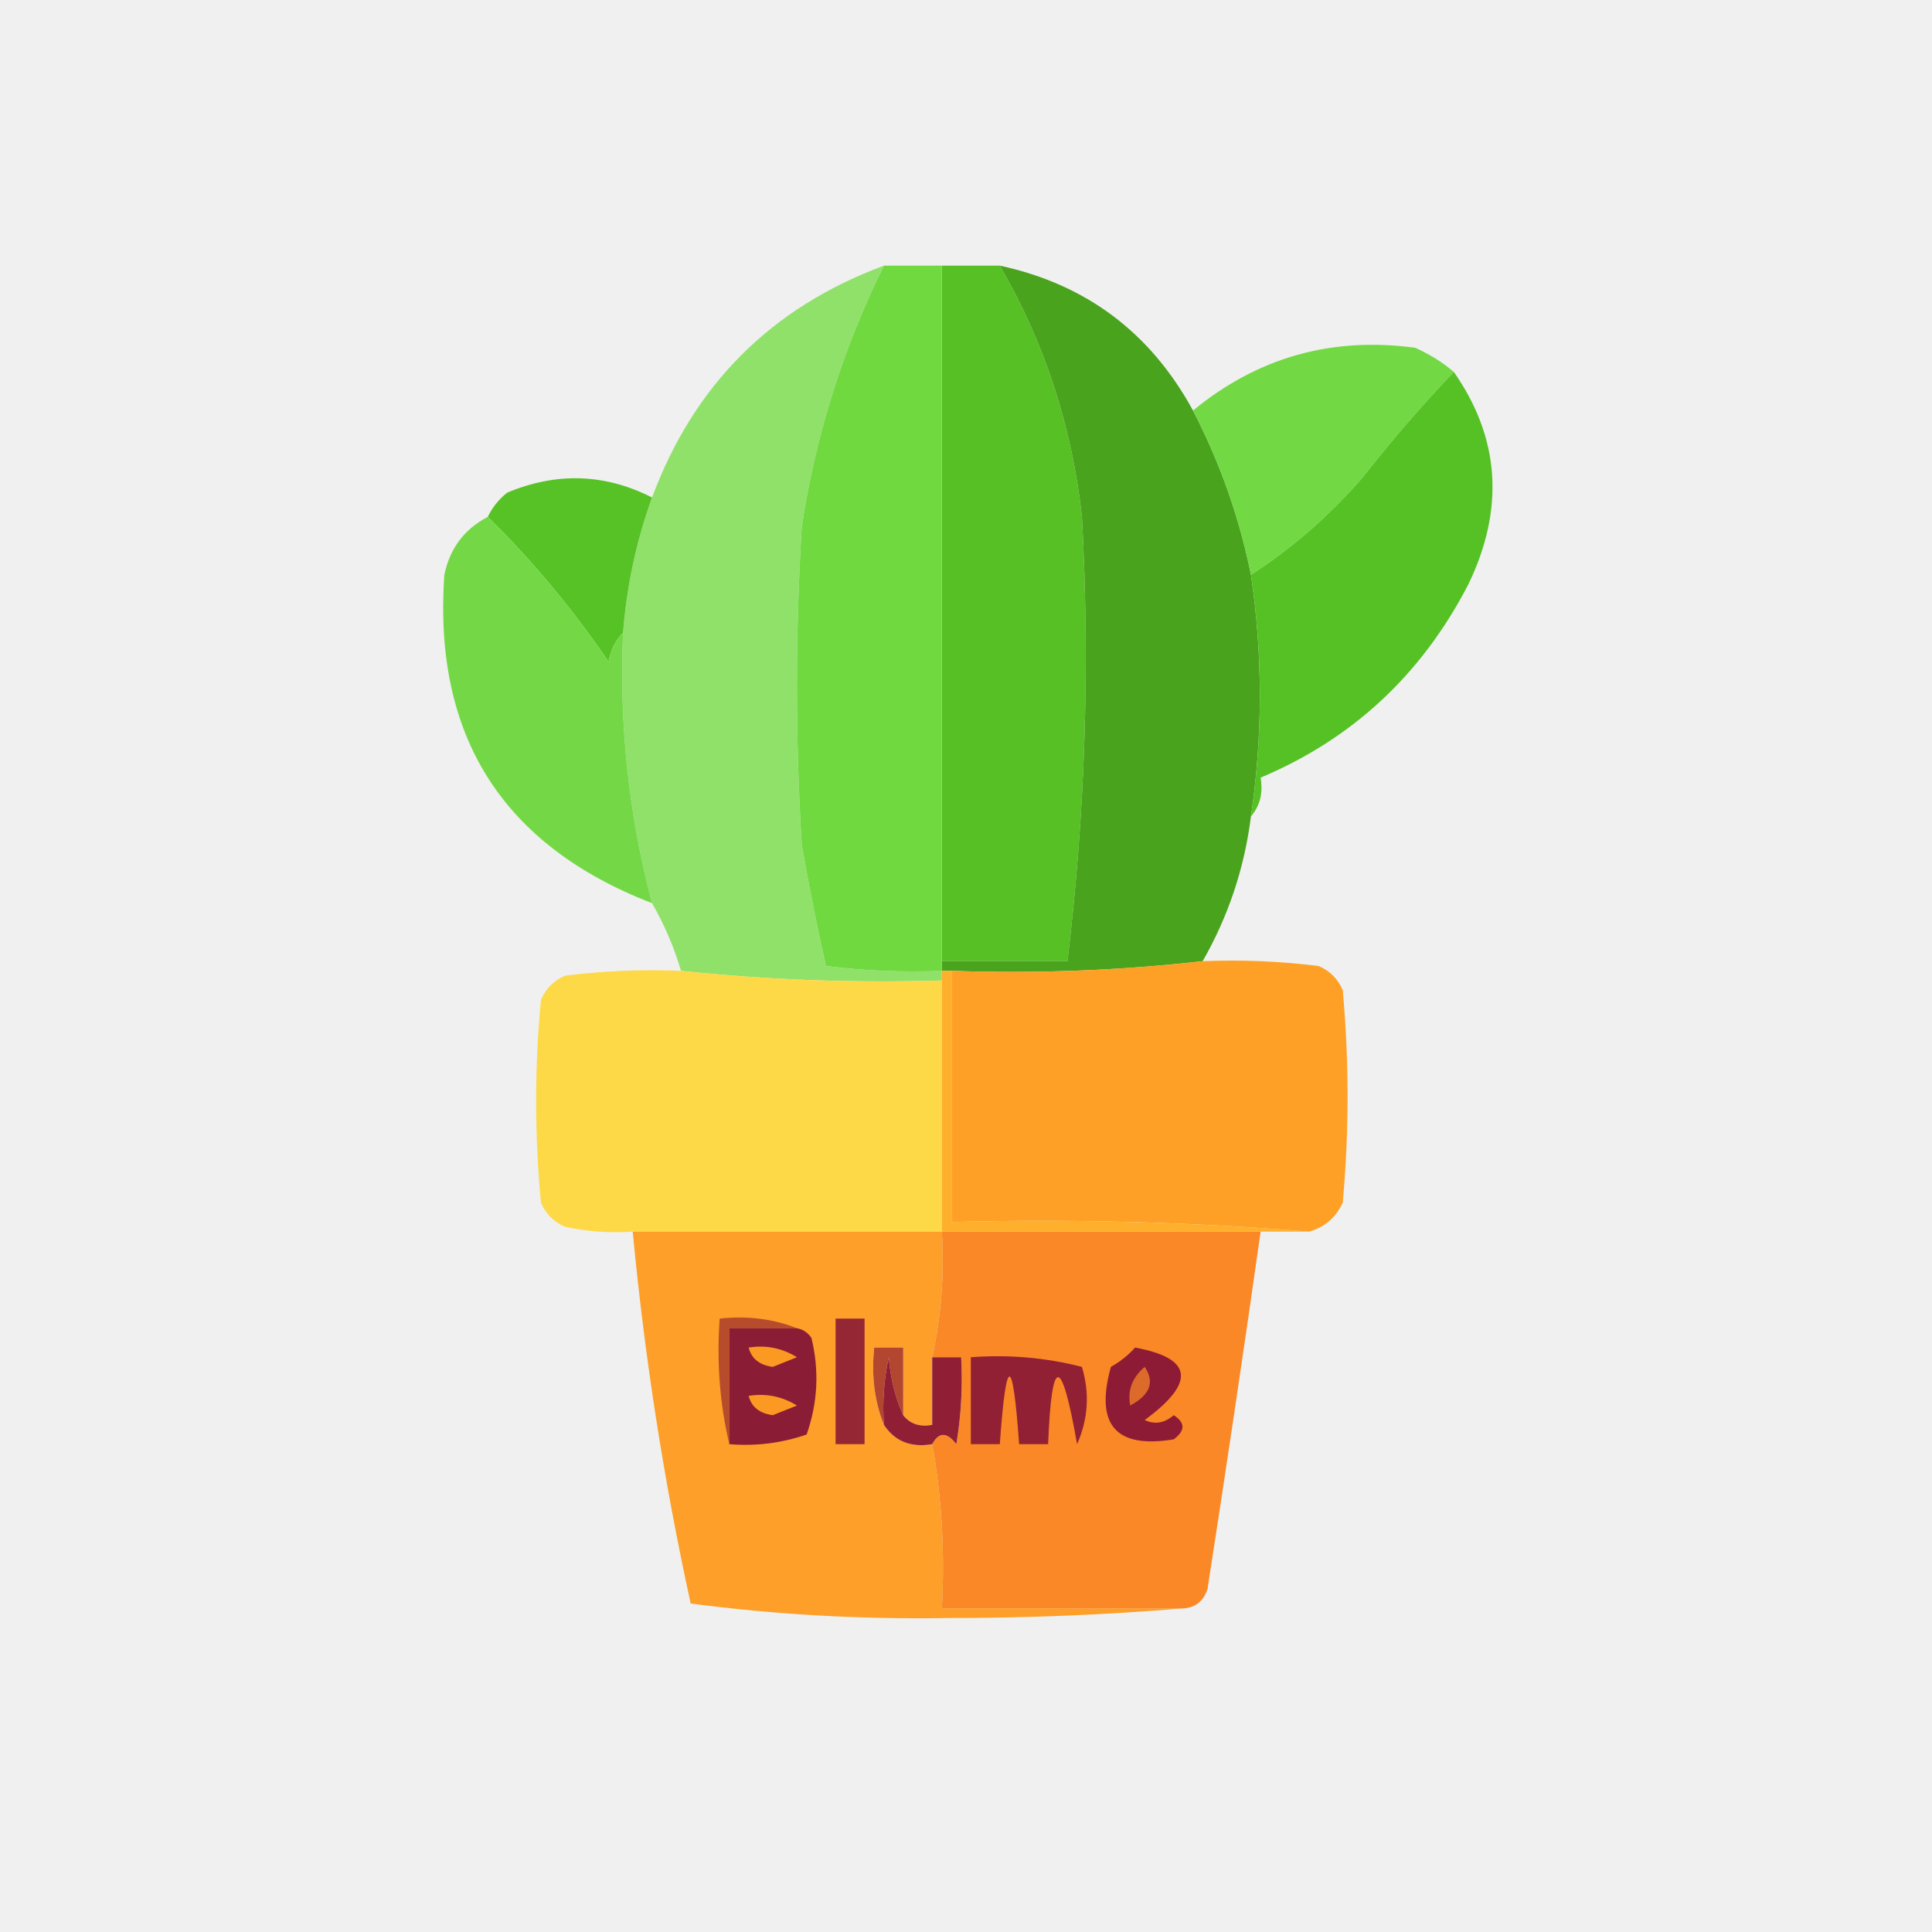
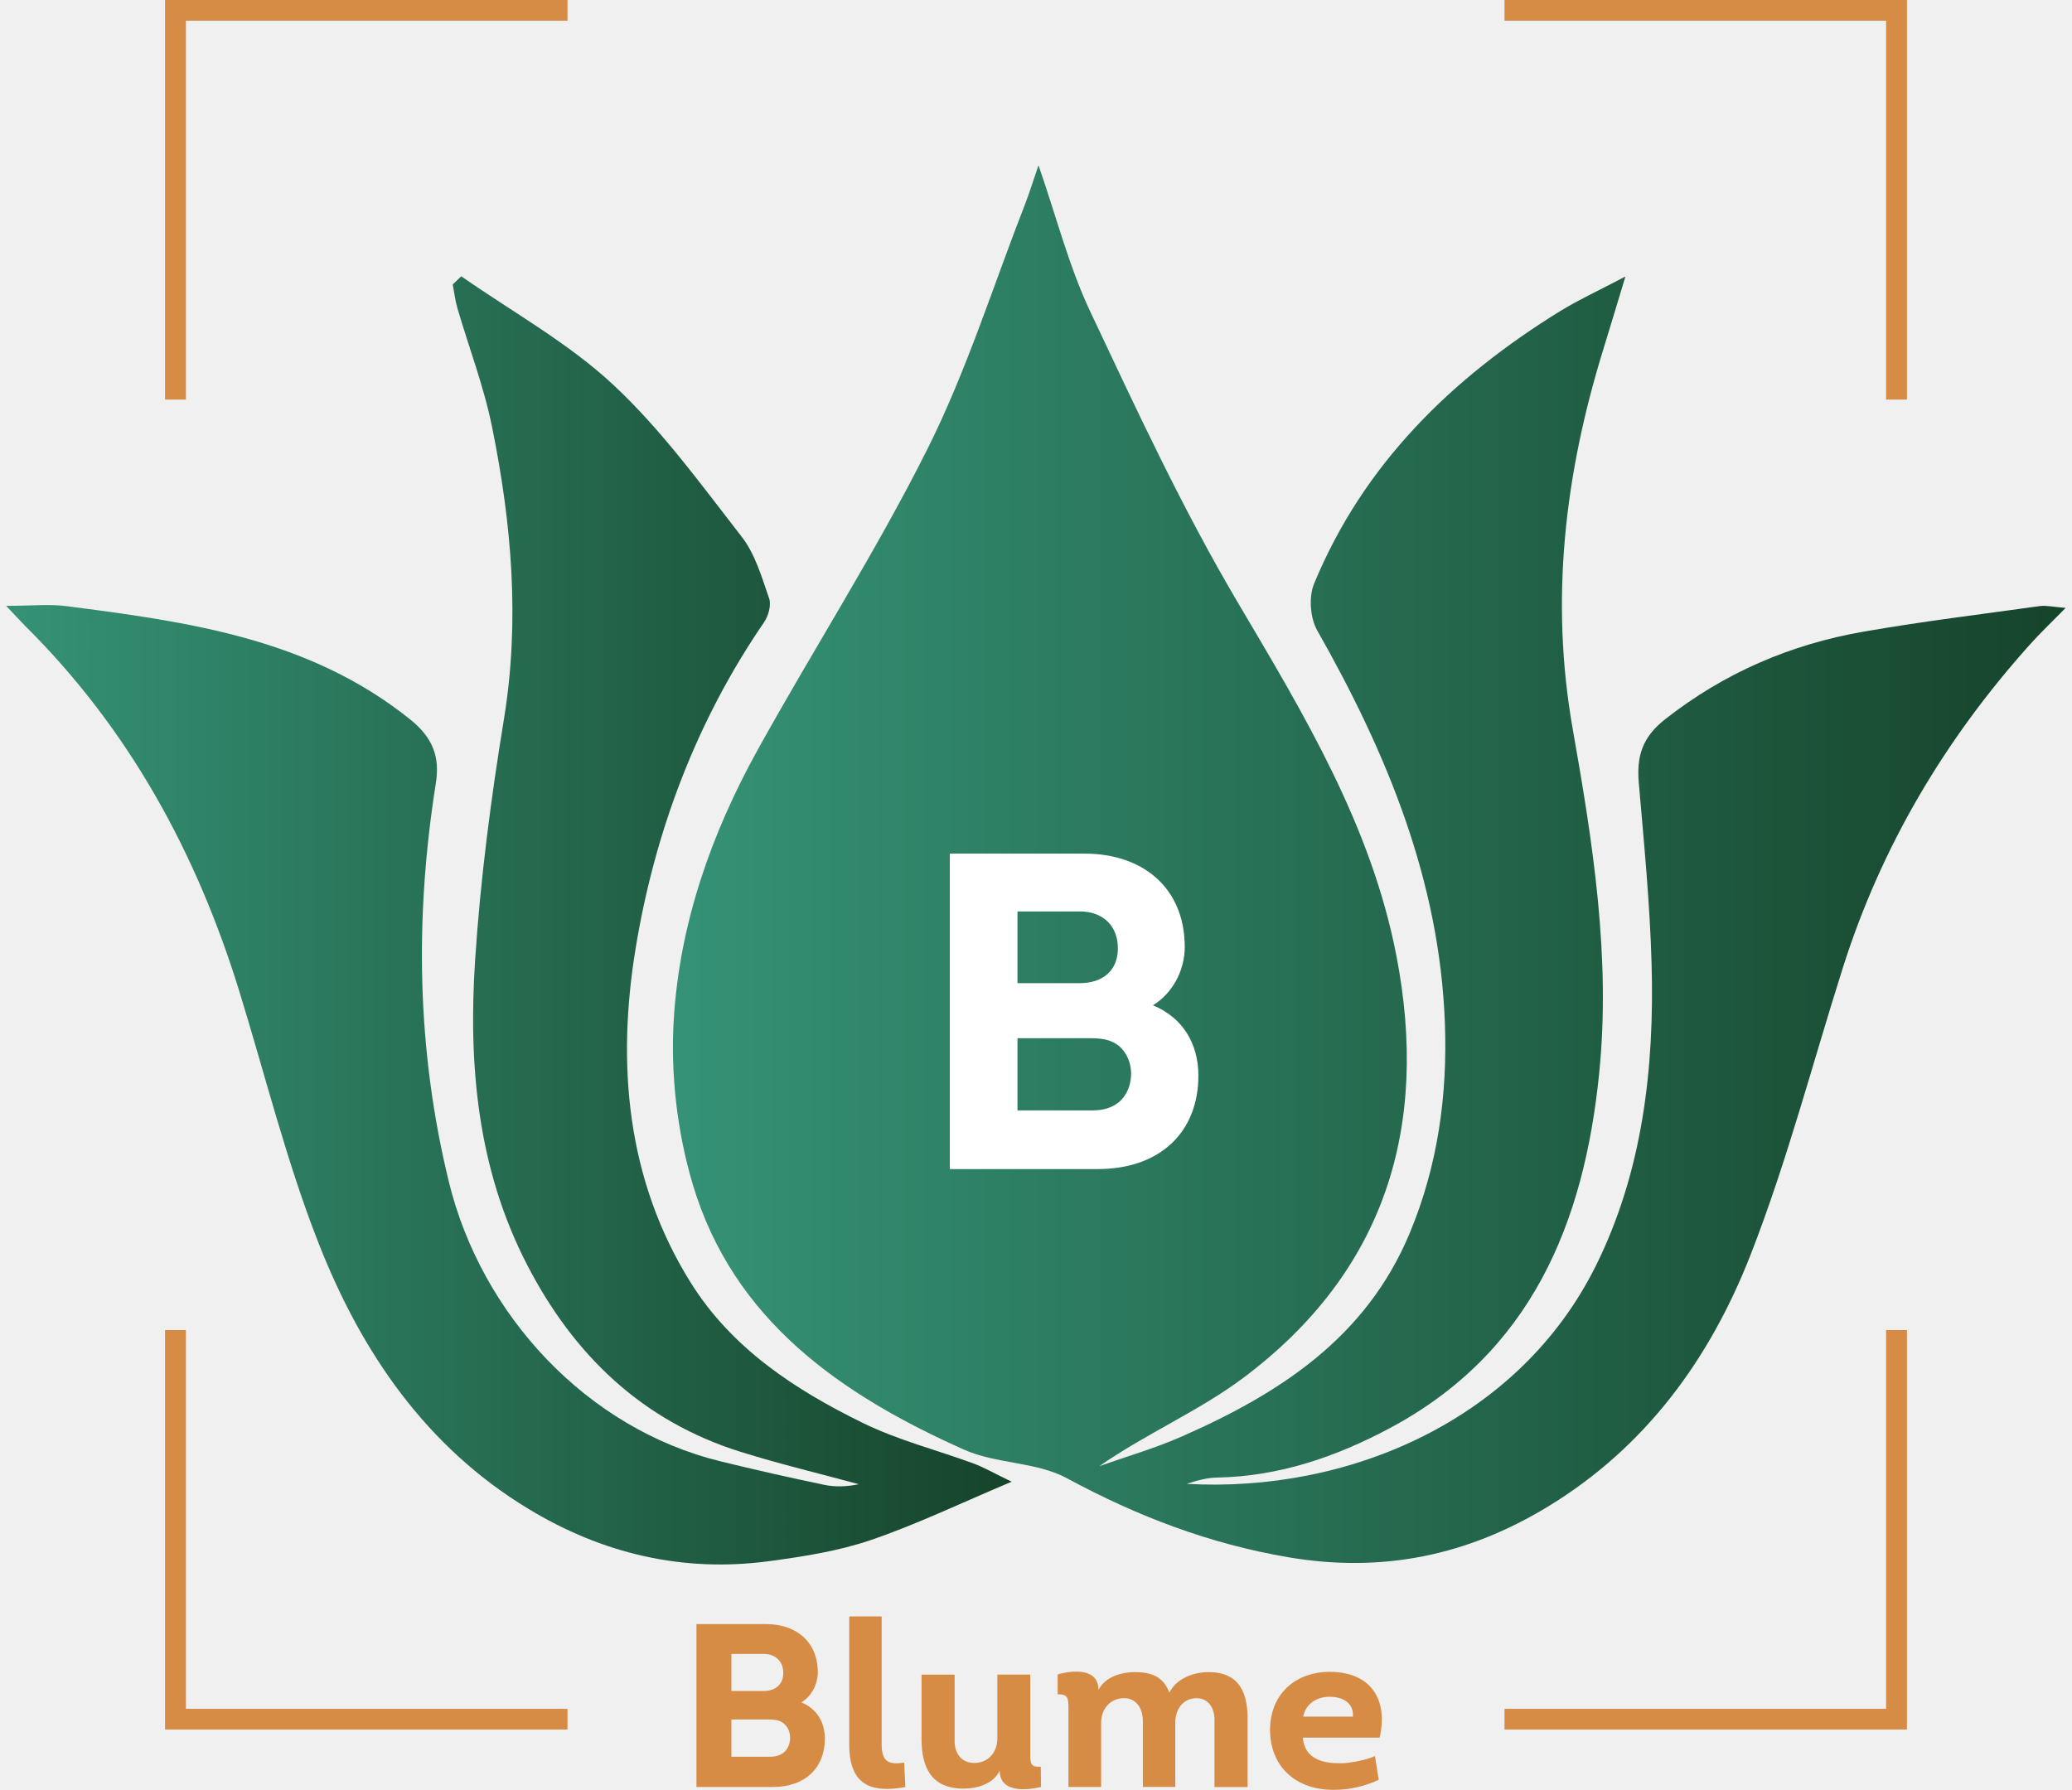
- <svg xmlns="http://www.w3.org/2000/svg" version="1.1" width="200px" height="200px" style="shape-rendering:geometricPrecision; text-rendering:geometricPrecision; image-rendering:optimizeQuality; fill-rule:evenodd; clip-rule:evenodd">
-   <g>
-     <path style="opacity:0.998" fill="#56c025" d="M 97.5,27.5 C 99.5,27.5 101.5,27.5 103.5,27.5C 108.142,35.503 110.975,44.169 112,53.5C 112.842,68.888 112.342,84.222 110.5,99.5C 106.167,99.5 101.833,99.5 97.5,99.5C 97.5,75.5 97.5,51.5 97.5,27.5 Z" />
-   </g>
-   <g>
-     <path style="opacity:0.996" fill="#49a31c" d="M 103.5,27.5 C 112.43,29.424 119.097,34.424 123.5,42.5C 126.292,47.876 128.292,53.543 129.5,59.5C 130.725,67.809 130.725,76.142 129.5,84.5C 128.829,89.845 127.163,94.845 124.5,99.5C 115.918,100.47 107.251,100.803 98.5,100.5C 98.167,100.5 97.833,100.5 97.5,100.5C 97.5,100.167 97.5,99.833 97.5,99.5C 101.833,99.5 106.167,99.5 110.5,99.5C 112.342,84.222 112.842,68.888 112,53.5C 110.975,44.169 108.142,35.503 103.5,27.5 Z" />
-   </g>
-   <g>
-     <path style="opacity:0.99" fill="#8fe169" d="M 91.5,27.5 C 87.286,36.008 84.453,45.008 83,54.5C 82.333,65.5 82.333,76.5 83,87.5C 83.744,91.727 84.578,95.894 85.5,100C 89.486,100.499 93.486,100.666 97.5,100.5C 97.5,100.833 97.5,101.167 97.5,101.5C 88.447,101.778 79.447,101.444 70.5,100.5C 69.773,98.046 68.773,95.713 67.5,93.5C 65.088,84.34 64.088,75.007 64.5,65.5C 64.869,60.691 65.869,56.024 67.5,51.5C 71.837,39.83 79.837,31.83 91.5,27.5 Z" />
-   </g>
-   <g>
-     <path style="opacity:1" fill="#70d940" d="M 91.5,27.5 C 93.5,27.5 95.5,27.5 97.5,27.5C 97.5,51.5 97.5,75.5 97.5,99.5C 97.5,99.833 97.5,100.167 97.5,100.5C 93.486,100.666 89.486,100.499 85.5,100C 84.578,95.894 83.744,91.727 83,87.5C 82.333,76.5 82.333,65.5 83,54.5C 84.453,45.008 87.286,36.008 91.5,27.5 Z" />
-   </g>
-   <g>
-     <path style="opacity:0.974" fill="#6fd83f" d="M 150.5,38.5 C 147.169,41.999 144.002,45.666 141,49.5C 137.571,53.438 133.737,56.772 129.5,59.5C 128.292,53.543 126.292,47.876 123.5,42.5C 130.18,36.998 137.846,34.831 146.5,36C 147.984,36.662 149.317,37.495 150.5,38.5 Z" />
-   </g>
-   <g>
-     <path style="opacity:1" fill="#56c125" d="M 150.5,38.5 C 155.28,45.345 155.78,52.678 152,60.5C 147.172,69.833 140.006,76.499 130.5,80.5C 130.768,82.099 130.434,83.432 129.5,84.5C 130.725,76.142 130.725,67.809 129.5,59.5C 133.737,56.772 137.571,53.438 141,49.5C 144.002,45.666 147.169,41.999 150.5,38.5 Z" />
-   </g>
-   <g>
-     <path style="opacity:1" fill="#57c226" d="M 67.5,51.5 C 65.869,56.024 64.869,60.691 64.5,65.5C 63.732,66.263 63.232,67.263 63,68.5C 59.291,63.06 55.125,58.06 50.5,53.5C 50.953,52.542 51.62,51.708 52.5,51C 57.622,48.855 62.622,49.022 67.5,51.5 Z" />
-   </g>
-   <g>
-     <path style="opacity:0.961" fill="#70d840" d="M 50.5,53.5 C 55.125,58.06 59.291,63.06 63,68.5C 63.232,67.263 63.732,66.263 64.5,65.5C 64.088,75.007 65.088,84.34 67.5,93.5C 51.995,87.5 44.829,76.166 46,59.5C 46.566,56.771 48.066,54.771 50.5,53.5 Z" />
-   </g>
-   <g>
-     <path style="opacity:0.974" fill="#ff9e21" d="M 124.5,99.5 C 128.514,99.335 132.514,99.501 136.5,100C 137.667,100.5 138.5,101.333 139,102.5C 139.667,109.833 139.667,117.167 139,124.5C 138.28,126.056 137.113,127.056 135.5,127.5C 123.345,126.505 111.011,126.171 98.5,126.5C 98.5,117.833 98.5,109.167 98.5,100.5C 107.251,100.803 115.918,100.47 124.5,99.5 Z" />
-   </g>
-   <g>
-     <path style="opacity:0.978" fill="#fed843" d="M 70.5,100.5 C 79.447,101.444 88.447,101.778 97.5,101.5C 97.5,110.167 97.5,118.833 97.5,127.5C 86.833,127.5 76.167,127.5 65.5,127.5C 63.143,127.663 60.81,127.497 58.5,127C 57.333,126.5 56.5,125.667 56,124.5C 55.333,117.5 55.333,110.5 56,103.5C 56.5,102.333 57.333,101.5 58.5,101C 62.486,100.501 66.486,100.334 70.5,100.5 Z" />
-   </g>
-   <g>
-     <path style="opacity:0.999" fill="#feb02d" d="M 97.5,100.5 C 97.833,100.5 98.167,100.5 98.5,100.5C 98.5,109.167 98.5,117.833 98.5,126.5C 111.011,126.171 123.345,126.505 135.5,127.5C 133.833,127.5 132.167,127.5 130.5,127.5C 119.5,127.5 108.5,127.5 97.5,127.5C 97.5,118.833 97.5,110.167 97.5,101.5C 97.5,101.167 97.5,100.833 97.5,100.5 Z" />
-   </g>
-   <g>
-     <path style="opacity:0.963" fill="#fe9d22" d="M 65.5,127.5 C 76.167,127.5 86.833,127.5 97.5,127.5C 97.769,131.931 97.436,136.265 96.5,140.5C 96.5,142.833 96.5,145.167 96.5,147.5C 95.209,147.737 94.209,147.404 93.5,146.5C 93.5,144.167 93.5,141.833 93.5,139.5C 92.5,139.5 91.5,139.5 90.5,139.5C 90.194,142.385 90.527,145.052 91.5,147.5C 92.635,149.213 94.302,149.88 96.5,149.5C 97.489,154.975 97.822,160.642 97.5,166.5C 105.833,166.5 114.167,166.5 122.5,166.5C 114.507,167.166 106.34,167.5 98,167.5C 89.07,167.64 80.237,167.14 71.5,166C 68.727,153.327 66.727,140.494 65.5,127.5 Z" />
-   </g>
-   <g>
-     <path style="opacity:1" fill="#fa8826" d="M 97.5,127.5 C 108.5,127.5 119.5,127.5 130.5,127.5C 128.75,139.835 126.916,152.168 125,164.5C 124.583,165.756 123.75,166.423 122.5,166.5C 114.167,166.5 105.833,166.5 97.5,166.5C 97.822,160.642 97.489,154.975 96.5,149.5C 97.189,148.226 98.023,148.226 99,149.5C 99.498,146.518 99.665,143.518 99.5,140.5C 98.5,140.5 97.5,140.5 96.5,140.5C 97.436,136.265 97.769,131.931 97.5,127.5 Z" />
-   </g>
-   <g>
-     <path style="opacity:1" fill="#952734" d="M 86.5,136.5 C 87.5,136.5 88.5,136.5 89.5,136.5C 89.5,140.833 89.5,145.167 89.5,149.5C 88.5,149.5 87.5,149.5 86.5,149.5C 86.5,145.167 86.5,140.833 86.5,136.5 Z" />
-   </g>
-   <g>
-     <path style="opacity:1" fill="#b74c2d" d="M 82.5,137.5 C 80.167,137.5 77.833,137.5 75.5,137.5C 75.5,141.5 75.5,145.5 75.5,149.5C 74.515,145.366 74.182,141.032 74.5,136.5C 77.385,136.194 80.052,136.527 82.5,137.5 Z" />
-   </g>
-   <g>
-     <path style="opacity:1" fill="#8b1c35" d="M 82.5,137.5 C 83.117,137.611 83.617,137.944 84,138.5C 84.824,141.882 84.657,145.216 83.5,148.5C 80.916,149.393 78.249,149.726 75.5,149.5C 75.5,145.5 75.5,141.5 75.5,137.5C 77.833,137.5 80.167,137.5 82.5,137.5 Z" />
-   </g>
-   <g>
-     <path style="opacity:1" fill="#fb9922" d="M 77.5,139.5 C 79.288,139.215 80.955,139.548 82.5,140.5C 81.667,140.833 80.833,141.167 80,141.5C 78.624,141.316 77.791,140.649 77.5,139.5 Z" />
-   </g>
-   <g>
-     <path style="opacity:1" fill="#b2462f" d="M 93.5,146.5 C 92.691,144.708 92.191,142.708 92,140.5C 91.503,142.81 91.337,145.143 91.5,147.5C 90.527,145.052 90.194,142.385 90.5,139.5C 91.5,139.5 92.5,139.5 93.5,139.5C 93.5,141.833 93.5,144.167 93.5,146.5 Z" />
-   </g>
-   <g>
-     <path style="opacity:1" fill="#901f35" d="M 93.5,146.5 C 94.209,147.404 95.209,147.737 96.5,147.5C 96.5,145.167 96.5,142.833 96.5,140.5C 97.5,140.5 98.5,140.5 99.5,140.5C 99.665,143.518 99.498,146.518 99,149.5C 98.023,148.226 97.189,148.226 96.5,149.5C 94.302,149.88 92.635,149.213 91.5,147.5C 91.337,145.143 91.503,142.81 92,140.5C 92.191,142.708 92.691,144.708 93.5,146.5 Z" />
-   </g>
-   <g>
-     <path style="opacity:1" fill="#912035" d="M 100.5,140.5 C 104.437,140.207 108.27,140.54 112,141.5C 112.818,144.227 112.652,146.894 111.5,149.5C 109.873,140.256 108.873,140.256 108.5,149.5C 107.5,149.5 106.5,149.5 105.5,149.5C 104.833,140.167 104.167,140.167 103.5,149.5C 102.5,149.5 101.5,149.5 100.5,149.5C 100.5,146.5 100.5,143.5 100.5,140.5 Z" />
-   </g>
-   <g>
-     <path style="opacity:1" fill="#8d1b35" d="M 117.5,139.5 C 123.483,140.6 123.816,143.1 118.5,147C 119.549,147.492 120.549,147.326 121.5,146.5C 122.711,147.274 122.711,148.107 121.5,149C 115.498,149.993 113.332,147.493 115,141.5C 115.995,140.934 116.828,140.267 117.5,139.5 Z" />
-   </g>
-   <g>
-     <path style="opacity:1" fill="#dc6a2a" d="M 118.5,141.5 C 119.559,143.07 119.059,144.403 117,145.5C 116.7,143.934 117.2,142.601 118.5,141.5 Z" />
-   </g>
-   <g>
-     <path style="opacity:1" fill="#fb9922" d="M 77.5,144.5 C 79.288,144.215 80.955,144.548 82.5,145.5C 81.667,145.833 80.833,146.167 80,146.5C 78.624,146.316 77.791,145.649 77.5,144.5 Z" />
-   </g>
+ <svg xmlns="http://www.w3.org/2000/svg" width="169" height="146" viewBox="0 0 169 146" fill="none">
+   <path d="M155.538 141.086H122.714V139.395H153.836V108.496H155.538V141.086Z" fill="#D68C44" />
+   <path d="M46.286 141.086H13.462V108.496H15.164V139.395H46.286V141.086Z" fill="#D68C44" />
+   <path d="M15.164 32.595H13.462V0H46.286V1.69H15.164V32.595Z" fill="#D68C44" />
+   <path d="M155.538 32.595H153.836V1.69H122.714V0H155.538V32.595Z" fill="#D68C44" />
+   <path d="M166.384 49.439C161.581 50.109 156.766 50.695 151.988 51.528C146.023 52.567 140.631 54.891 135.816 58.67C133.919 60.156 133.481 61.725 133.669 63.887C134.089 68.789 134.575 73.697 134.709 78.612C134.952 87.118 133.973 95.57 130.174 103.232C123.905 115.88 109.959 121.79 96.796 121.042C97.605 120.776 98.438 120.541 99.277 120.529C104.317 120.438 108.949 118.844 113.296 116.532C124.915 110.356 129.207 99.742 130.435 87.553C131.39 78.098 129.918 68.753 128.277 59.467C126.41 48.902 127.638 38.614 130.782 28.466C131.311 26.757 131.821 25.043 132.575 22.555C130.313 23.745 128.745 24.463 127.286 25.357C118.409 30.838 111.211 37.86 107.18 47.616C106.736 48.691 106.858 50.399 107.43 51.413C113.102 61.405 117.418 71.808 117.85 83.447C118.069 89.346 117.279 95.087 114.968 100.624C111.406 109.142 104.347 113.688 96.34 117.202C94.182 118.15 91.896 118.808 89.665 119.599C93.513 116.924 97.781 115.107 101.386 112.414C113.011 103.715 116.586 91.882 113.898 77.978C111.856 67.394 106.396 58.338 100.979 49.18C96.462 41.543 92.711 33.447 88.923 25.411C87.19 21.74 86.181 17.738 84.704 13.481C84.278 14.719 83.974 15.709 83.597 16.681C80.995 23.346 78.843 30.241 75.651 36.616C71.444 45.02 66.331 52.977 61.771 61.218C57.996 68.04 55.43 75.388 54.956 83.14C54.682 87.607 55.229 92.346 56.512 96.639C59.832 107.717 68.605 113.779 78.63 118.252C81.25 119.424 84.54 119.237 87.02 120.583C92.759 123.686 98.657 125.944 105.125 127.037C112.798 128.335 119.741 126.868 126.289 122.877C134.271 118.017 139.476 110.802 142.765 102.405C145.756 94.761 147.829 86.768 150.316 78.925C153.453 69.03 158.639 60.306 165.564 52.579C166.39 51.655 167.296 50.798 168.482 49.59C167.406 49.5 166.883 49.373 166.384 49.439Z" fill="url(#paint0_linear_628_5960)" />
+   <path d="M70.374 116.073C64.823 113.356 59.674 109.981 56.324 104.608C51.071 96.18 50.311 86.732 51.837 77.404C53.387 67.932 56.767 58.845 62.324 50.755C62.677 50.236 62.92 49.355 62.732 48.811C62.13 47.085 61.601 45.207 60.507 43.8C57.181 39.52 53.959 35.059 50.019 31.388C46.341 27.959 41.787 25.447 37.623 22.537C37.392 22.761 37.154 22.984 36.923 23.207C37.051 23.853 37.124 24.505 37.306 25.133C38.249 28.363 39.471 31.539 40.133 34.823C41.732 42.702 42.419 50.623 41.1 58.682C40.036 65.172 39.185 71.729 38.753 78.292C38.188 86.871 38.942 95.347 43.003 103.195C46.797 110.525 52.354 115.904 60.397 118.428C63.577 119.424 66.829 120.196 70.046 121.072C69.109 121.271 68.149 121.313 67.243 121.126C64.41 120.535 61.583 119.895 58.768 119.206C47.867 116.544 39.258 107.265 36.607 96.391C33.981 85.615 33.823 74.796 35.549 63.893C35.878 61.81 35.367 60.222 33.458 58.688C25.232 52.078 15.353 50.725 5.418 49.445C4.002 49.264 2.543 49.421 0.5 49.421C1.382 50.351 1.728 50.731 2.087 51.093C10.544 59.498 16.046 69.598 19.523 80.876C21.657 87.794 23.396 94.87 26.053 101.583C29.518 110.338 34.741 118.017 43.088 123.076C49.131 126.741 55.704 128.299 62.762 127.345C65.54 126.97 68.368 126.53 71 125.636C74.727 124.368 78.302 122.642 82.515 120.867C81.001 120.136 80.235 119.689 79.42 119.387C76.405 118.277 73.237 117.48 70.374 116.073Z" fill="url(#paint1_linear_628_5960)" />
+   <path d="M94.036 82.005C96.444 83.001 97.745 85.096 97.745 87.746C97.745 92.274 94.705 95.365 89.519 95.365H77.469V69.634H88.479C93.221 69.634 96.632 72.43 96.632 77.253C96.632 79.131 95.665 81.009 94.036 82.005ZM82.989 74.349V80.2H88.066C89.957 80.2 91.142 79.167 91.178 77.441C91.215 75.563 89.993 74.349 88.066 74.349H82.989ZM82.989 84.691V90.578H89.142C91.033 90.578 92.145 89.473 92.255 87.746C92.291 86.714 91.884 85.76 91.106 85.204C90.473 84.764 89.732 84.691 88.88 84.691H82.989Z" fill="white" />
+   <path d="M65.364 138.87C66.611 139.383 67.279 140.47 67.279 141.834C67.279 144.171 65.711 145.771 63.03 145.771H56.804V132.482H62.489C64.939 132.482 66.702 133.925 66.702 136.419C66.702 137.385 66.203 138.357 65.364 138.87ZM59.655 134.915V137.94H62.276C63.255 137.94 63.862 137.409 63.887 136.515C63.905 135.543 63.273 134.915 62.276 134.915H59.655ZM59.655 140.258V143.301H62.835C63.814 143.301 64.385 142.734 64.446 141.84C64.464 141.309 64.258 140.814 63.85 140.53C63.522 140.301 63.139 140.265 62.701 140.265H59.655V140.258Z" fill="#D68C44" />
+   <path d="M71.912 131.854V142.293C71.912 143.7 72.465 143.983 73.748 143.778L73.845 145.777C70.994 146.29 69.267 145.583 69.267 142.299V131.854H71.912Z" fill="#D68C44" />
+   <path d="M84.029 136.606V143.011C84.029 143.869 84.065 144.171 84.892 144.116L84.91 145.771C83.609 146.072 81.542 146.205 81.542 144.442C81.025 145.505 79.743 145.903 78.594 145.903C75.931 145.903 75.165 144.134 75.165 141.852V136.606H77.864V141.852C77.809 143.144 78.515 143.808 79.451 143.808C80.521 143.827 81.348 143.03 81.348 141.792V136.6H84.029V136.606Z" fill="#D68C44" />
+   <path d="M99.058 145.77V140.464C99.112 139.244 98.486 138.508 97.562 138.526C96.626 138.544 95.878 139.268 95.86 140.482V145.764H93.215V140.482C93.234 139.244 92.601 138.501 91.628 138.526C90.65 138.544 89.811 139.304 89.811 140.542V145.77H87.148V139.401C87.148 138.508 87.111 138.206 86.266 138.206V136.588C87.47 136.244 89.598 136.038 89.598 137.862C90.096 136.817 91.416 136.4 92.565 136.4C94.176 136.4 94.942 136.95 95.38 138.073C95.933 136.95 97.295 136.4 98.578 136.4C101.198 136.4 101.812 138.242 101.757 140.47V145.776H99.058V145.77Z" fill="#D68C44" />
+   <path d="M112.53 141.744H106.268C106.366 143.168 107.436 143.724 108.718 143.814C109.101 143.833 109.539 143.851 109.947 143.796C110.767 143.7 111.594 143.494 112.147 143.247L112.451 145.185C111.363 145.698 110.099 146 108.87 146C105.77 146.054 103.587 144.177 103.587 141.073C103.642 137.88 105.983 136.376 108.433 136.376C111.807 136.376 113.242 138.622 112.53 141.744ZM106.293 140.029H110.354C110.409 138.834 109.436 138.411 108.439 138.411C107.417 138.411 106.499 138.966 106.293 140.029Z" fill="#D68C44" />
+   <defs>
+     <linearGradient id="paint0_linear_628_5960" x1="54.903" y1="70.477" x2="168.5" y2="70.477" gradientUnits="userSpaceOnUse">
+       <stop stop-color="#359276" />
+       <stop offset="1" stop-color="#16442B" />
+     </linearGradient>
+     <linearGradient id="paint1_linear_628_5960" x1="0.5" y1="75.072" x2="82.517" y2="75.072" gradientUnits="userSpaceOnUse">
+       <stop stop-color="#359276" />
+       <stop offset="1" stop-color="#16442B" />
+     </linearGradient>
+   </defs>
</svg>
